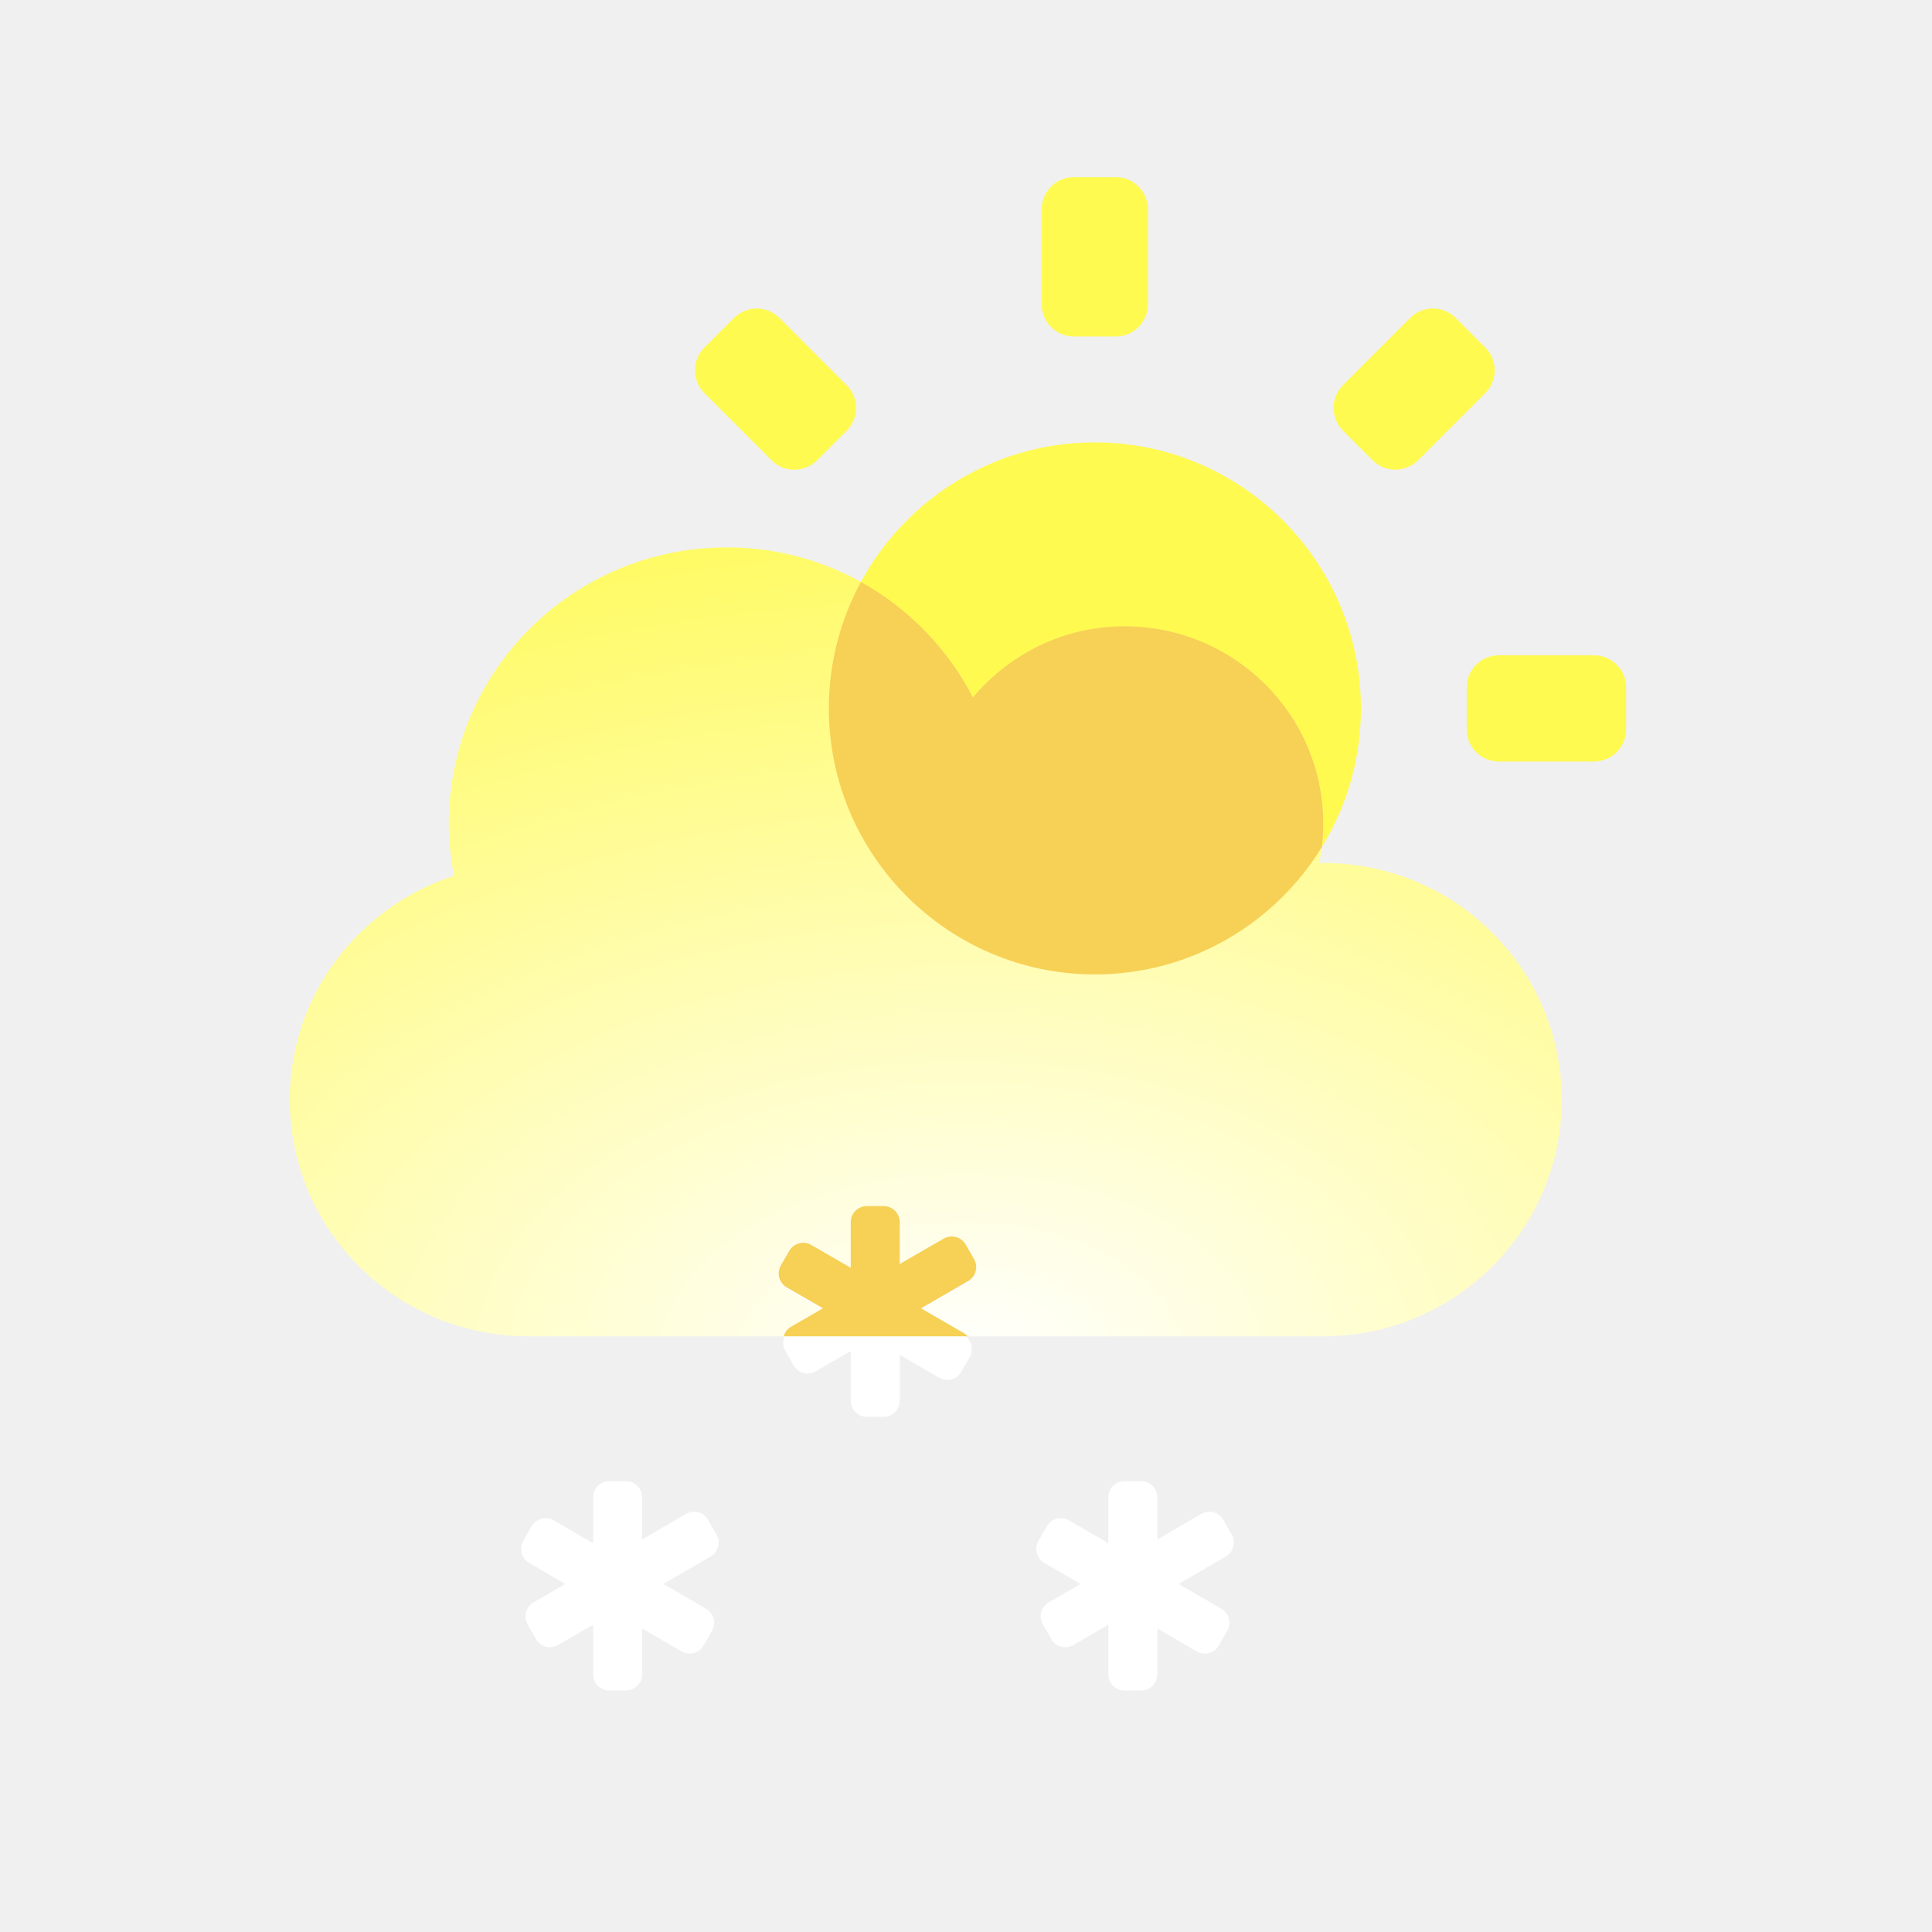
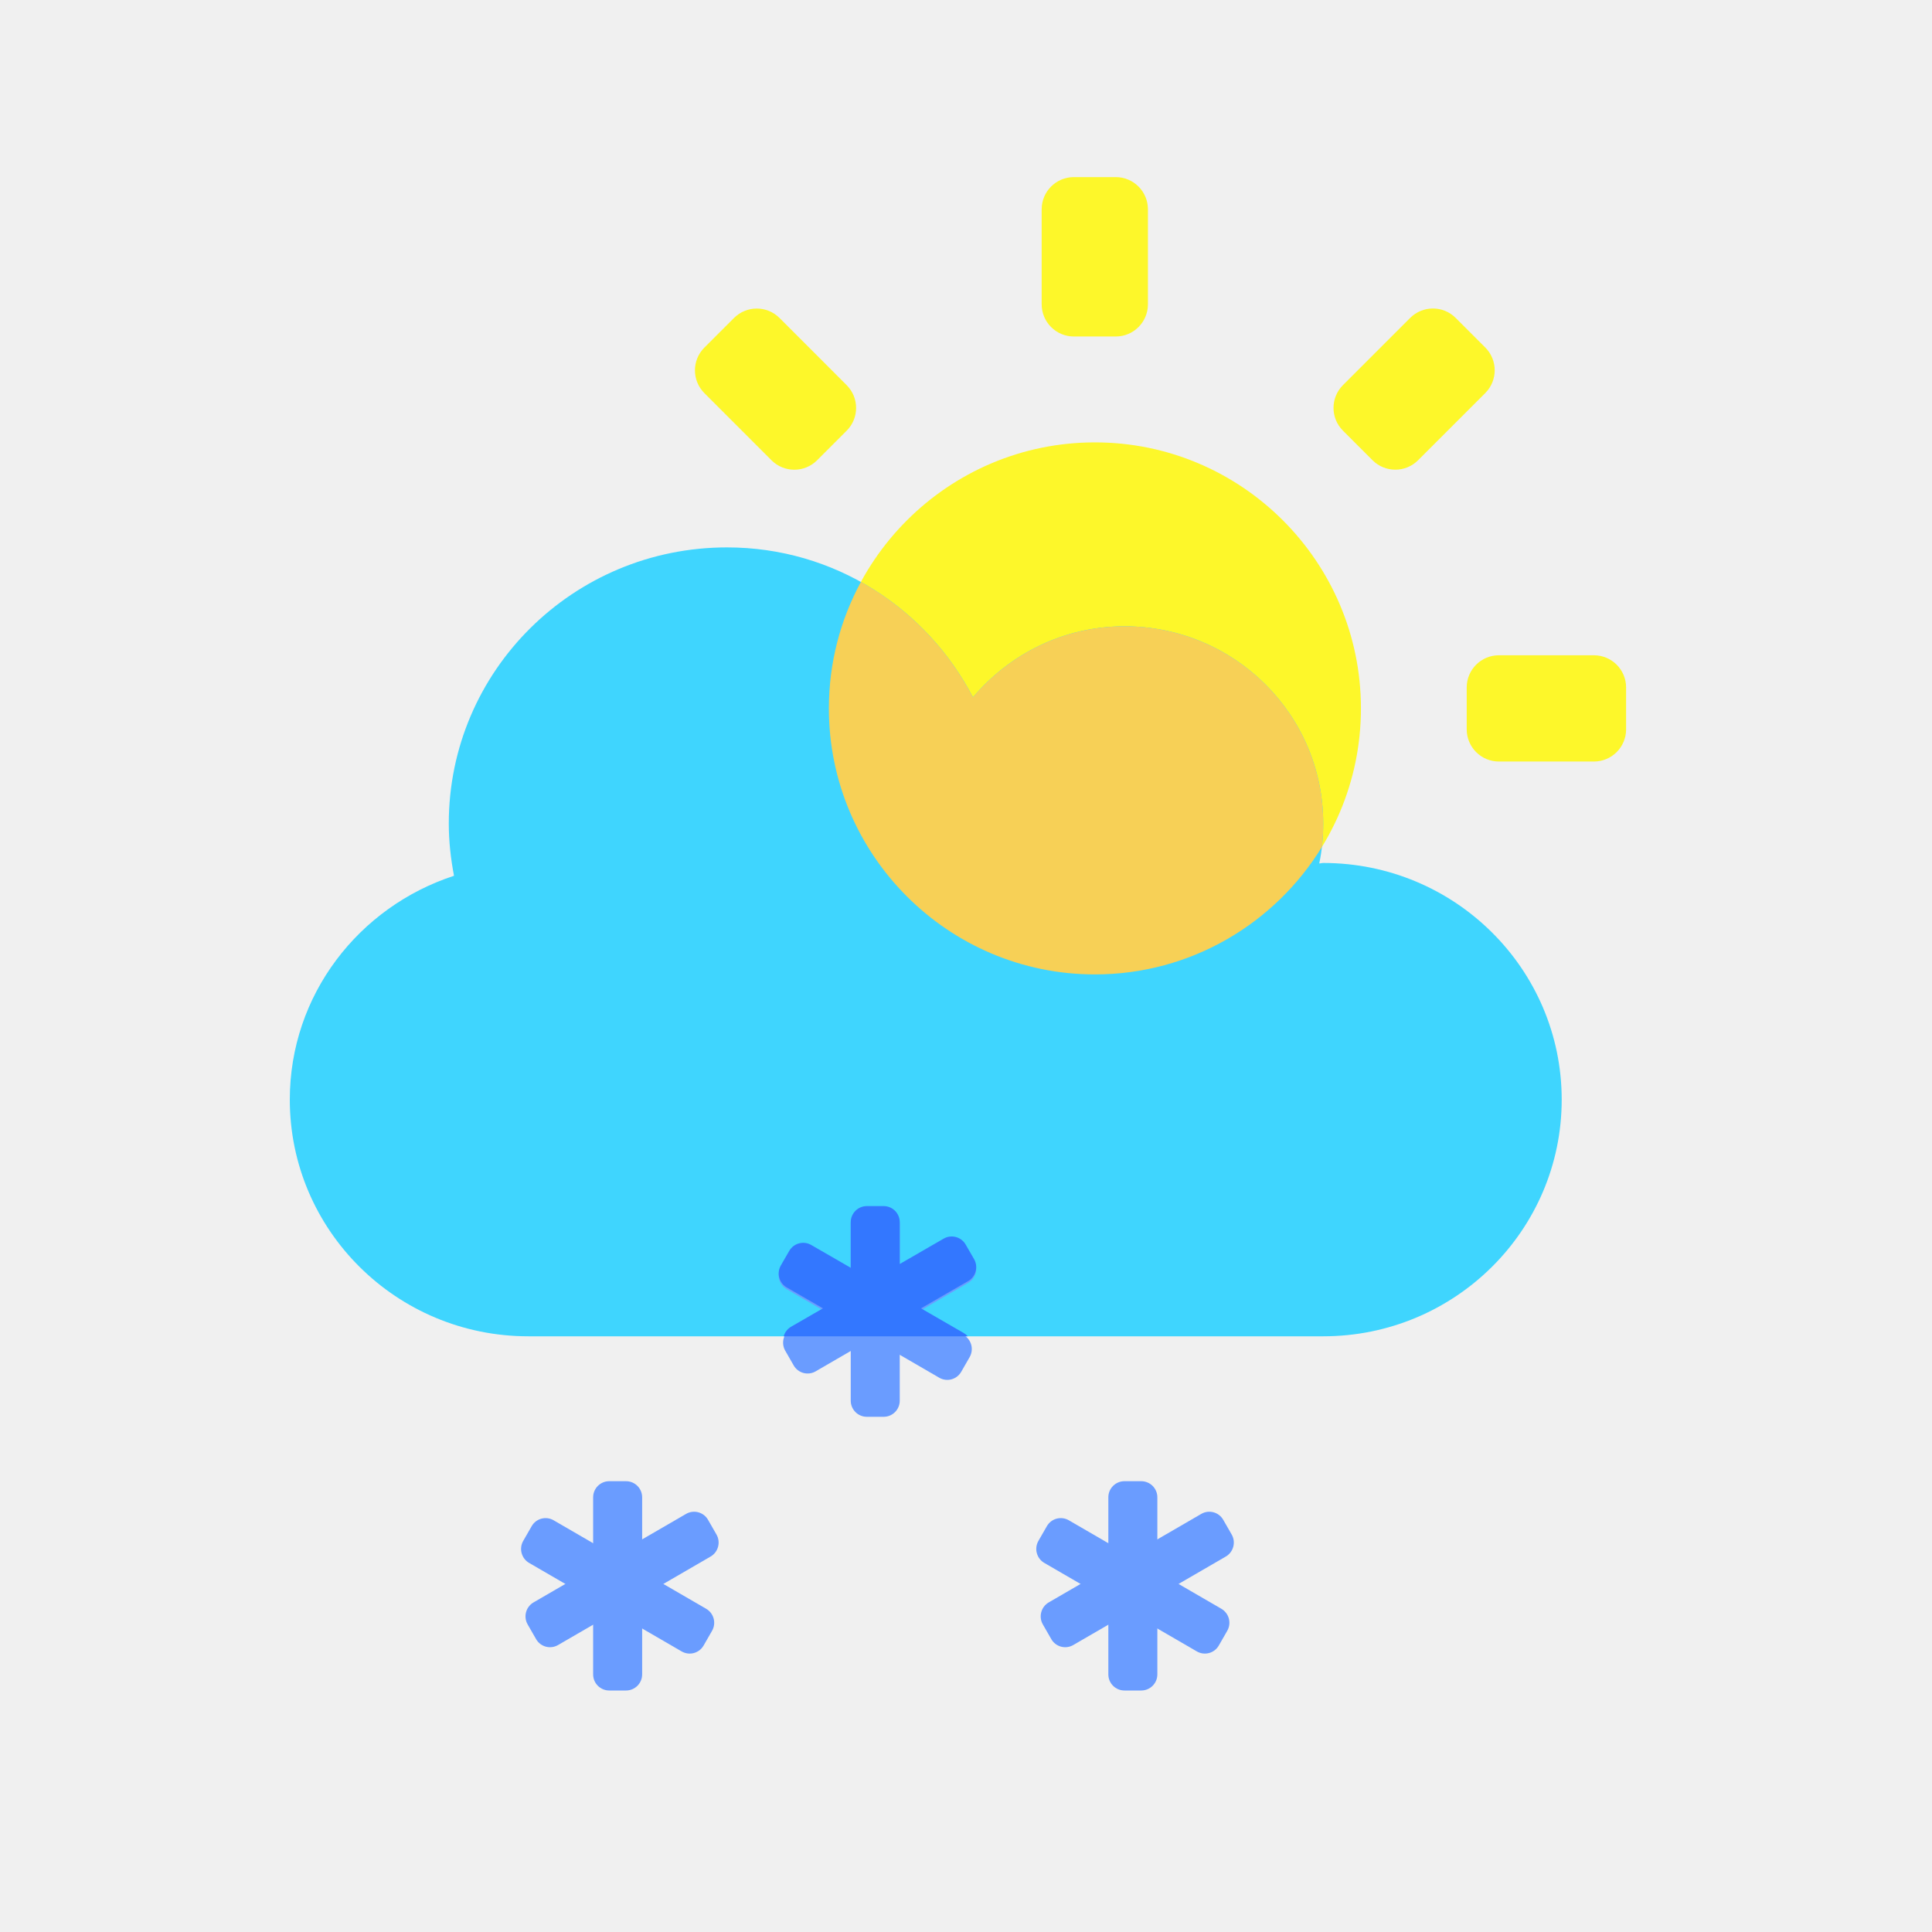
<svg xmlns="http://www.w3.org/2000/svg" width="120" height="120" viewBox="0 0 120 120" fill="none">
-   <path d="M51.483 44C51.483 53.111 58.895 60.523 68.007 60.523C77.118 60.523 84.53 53.111 84.53 44C84.53 34.889 77.118 27.477 68.007 27.477C58.895 27.477 51.483 34.889 51.483 44ZM64.7 13C64.7 11.895 65.595 11 66.7 11H69.3C70.405 11 71.3 11.895 71.3 13V18.9C71.3 20.005 70.405 20.9 69.3 20.9H66.7C65.595 20.9 64.7 20.005 64.7 18.9V13ZM35 42.7C35 41.595 35.895 40.7 37 40.7H42.9C44.005 40.7 44.9 41.595 44.9 42.7V45.3C44.9 46.405 44.005 47.3 42.9 47.3H37C35.895 47.3 35 46.405 35 45.3V42.7ZM91.1 42.7C91.1 41.595 91.995 40.7 93.1 40.7H99C100.105 40.7 101 41.595 101 42.7V45.3C101 46.405 100.105 47.3 99 47.3H93.1C91.995 47.3 91.1 46.405 91.1 45.3V42.7ZM83.413 26.749C82.632 25.968 82.632 24.702 83.413 23.921L87.587 19.747C88.368 18.966 89.634 18.966 90.415 19.747L92.253 21.585C93.034 22.366 93.034 23.632 92.253 24.413L88.079 28.587C87.298 29.368 86.032 29.368 85.251 28.587L83.413 26.749ZM50.75 28.59C49.969 29.371 48.702 29.371 47.921 28.59L43.75 24.417C42.969 23.636 42.969 22.369 43.751 21.588L45.59 19.75C46.372 18.969 47.638 18.97 48.419 19.751L52.589 23.924C53.369 24.705 53.369 25.971 52.588 26.752L50.75 28.59Z" fill="#FFFA50" />
-   <path d="M82.188 53.6C82.095 53.6 82.018 53.631 81.941 53.631C82.11 52.834 82.188 52.008 82.188 51.15C82.188 44.382 76.664 38.9 69.844 38.9C66.048 38.9 62.7 40.63 60.432 43.31C57.562 37.797 51.837 34 45.156 34C35.605 34 27.875 41.672 27.875 51.15C27.875 52.268 27.998 53.34 28.199 54.396C22.29 56.326 18 61.792 18 68.3C18 76.416 24.635 83 32.812 83H82.188C90.365 83 97 76.416 97 68.3C97 60.184 90.365 53.6 82.188 53.6Z" fill="url(#paint0_radial_158_3833)" />
+   <path d="M51.483 44C51.483 53.111 58.895 60.523 68.007 60.523C77.118 60.523 84.53 53.111 84.53 44C84.53 34.889 77.118 27.477 68.007 27.477C58.895 27.477 51.483 34.889 51.483 44ZM64.7 13C64.7 11.895 65.595 11 66.7 11H69.3C70.405 11 71.3 11.895 71.3 13V18.9C71.3 20.005 70.405 20.9 69.3 20.9H66.7C65.595 20.9 64.7 20.005 64.7 18.9V13ZM35 42.7C35 41.595 35.895 40.7 37 40.7H42.9C44.005 40.7 44.9 41.595 44.9 42.7V45.3C44.9 46.405 44.005 47.3 42.9 47.3H37C35.895 47.3 35 46.405 35 45.3V42.7ZM91.1 42.7C91.1 41.595 91.995 40.7 93.1 40.7H99C100.105 40.7 101 41.595 101 42.7V45.3C101 46.405 100.105 47.3 99 47.3H93.1C91.995 47.3 91.1 46.405 91.1 45.3V42.7ZM83.413 26.749C82.632 25.968 82.632 24.702 83.413 23.921L87.587 19.747C88.368 18.966 89.634 18.966 90.415 19.747L92.253 21.585C93.034 22.366 93.034 23.632 92.253 24.413L88.079 28.587C87.298 29.368 86.032 29.368 85.251 28.587L83.413 26.749ZM50.75 28.59C49.969 29.371 48.702 29.371 47.921 28.59L43.75 24.417C42.969 23.636 42.969 22.369 43.751 21.588L45.59 19.75C46.372 18.969 47.638 18.97 48.419 19.751L52.589 23.924C53.369 24.705 53.369 25.971 52.588 26.752L50.75 28.59Z" fill="#FDF72A" />
+   <path d="M82.188 53.6C82.095 53.6 82.018 53.631 81.941 53.631C82.11 52.834 82.188 52.008 82.188 51.15C82.188 44.382 76.664 38.9 69.844 38.9C66.048 38.9 62.7 40.63 60.432 43.31C57.562 37.797 51.837 34 45.156 34C35.605 34 27.875 41.672 27.875 51.15C27.875 52.268 27.998 53.34 28.199 54.396C22.29 56.326 18 61.792 18 68.3C18 76.416 24.635 83 32.812 83H82.188C90.365 83 97 76.416 97 68.3C97 60.184 90.365 53.6 82.188 53.6Z" fill="#3FD5FE" />
  <path fill-rule="evenodd" clip-rule="evenodd" d="M68.007 60.523C58.895 60.523 51.483 53.111 51.483 44C51.483 41.159 52.204 38.483 53.472 36.145C56.439 37.794 58.862 40.295 60.432 43.31C62.7 40.63 66.048 38.9 69.844 38.9C76.664 38.9 82.188 44.382 82.188 51.15C82.188 51.645 82.162 52.131 82.107 52.606C79.201 57.351 73.967 60.523 68.007 60.523Z" fill="#F7D056" />
-   <rect x="52.841" y="75" width="3.044" height="13" rx="1" fill="white" />
-   <rect width="3.055" height="12.952" rx="1" transform="matrix(0.498161 -0.867085 0.86496 0.501841 48 79.5745)" fill="white" />
-   <rect width="3.055" height="12.952" rx="1" transform="matrix(-0.498161 -0.867085 -0.86496 0.501841 61 79.1785)" fill="white" />
-   <path fill-rule="evenodd" clip-rule="evenodd" d="M60.108 83C60.039 82.921 59.955 82.852 59.859 82.796L57.203 81.263L60.134 79.57C60.612 79.294 60.776 78.683 60.5 78.204L59.978 77.3C59.702 76.822 59.09 76.658 58.612 76.934L55.885 78.509V75.912C55.885 75.36 55.437 74.912 54.885 74.912H53.841C53.288 74.912 52.841 75.36 52.841 75.912V78.744L50.388 77.328C49.91 77.052 49.298 77.216 49.022 77.694L48.5 78.598C48.224 79.077 48.388 79.688 48.866 79.964L51.115 81.263L49.141 82.402C48.905 82.539 48.745 82.757 48.678 83H60.108Z" fill="#F7D056" />
-   <rect x="36.841" y="92" width="3.044" height="13" rx="1" fill="white" />
-   <rect width="3.055" height="12.952" rx="1" transform="matrix(0.498161 -0.867085 0.86496 0.501841 32 96.5745)" fill="white" />
-   <rect width="3.055" height="12.952" rx="1" transform="matrix(-0.498161 -0.867085 -0.86496 0.501841 45 96.1785)" fill="white" />
-   <rect x="68.841" y="92" width="3.044" height="13" rx="1" fill="white" />
-   <rect width="3.055" height="12.952" rx="1" transform="matrix(0.498161 -0.867085 0.86496 0.501841 64 96.5745)" fill="white" />
-   <rect width="3.055" height="12.952" rx="1" transform="matrix(-0.498161 -0.867085 -0.86496 0.501841 77 96.1785)" fill="white" />
-   <defs>
-     <radialGradient id="paint0_radial_158_3833" cx="0" cy="0" r="1" gradientUnits="userSpaceOnUse" gradientTransform="translate(59.5 84.5) rotate(-91.4688) scale(58.5192 94.3473)">
-       <stop stop-color="white" />
-       <stop offset="1" stop-color="#FFFA50" />
-     </radialGradient>
-   </defs>
+   <rect x="52.841" y="75" width="3.044" height="13" rx="1" fill="#6A9CFF" />
+   <rect width="3.055" height="12.952" rx="1" transform="matrix(0.498161 -0.867085 0.86496 0.501841 48 79.5745)" fill="#6A9CFF" />
+   <rect width="3.055" height="12.952" rx="1" transform="matrix(-0.498161 -0.867085 -0.86496 0.501841 61 79.1784)" fill="#6A9CFF" />
+   <path fill-rule="evenodd" clip-rule="evenodd" d="M60.108 83C60.039 82.921 59.955 82.852 59.859 82.796L57.203 81.263L60.134 79.57C60.612 79.294 60.776 78.683 60.5 78.204L59.978 77.3C59.702 76.822 59.09 76.658 58.612 76.934L55.885 78.509V75.912C55.885 75.36 55.437 74.912 54.885 74.912H53.841C53.288 74.912 52.841 75.36 52.841 75.912V78.744L50.388 77.328C49.91 77.052 49.298 77.216 49.022 77.694L48.5 78.598C48.224 79.077 48.388 79.688 48.866 79.964L51.115 81.263L49.141 82.402C48.905 82.539 48.745 82.757 48.678 83H60.108Z" fill="#3377FF" />
+   <rect x="36.841" y="92" width="3.044" height="13" rx="1" fill="#6A9CFF" />
+   <rect width="3.055" height="12.952" rx="1" transform="matrix(0.498161 -0.867085 0.86496 0.501841 32 96.5745)" fill="#6A9CFF" />
+   <rect width="3.055" height="12.952" rx="1" transform="matrix(-0.498161 -0.867085 -0.86496 0.501841 45 96.1784)" fill="#6A9CFF" />
+   <rect x="68.841" y="92" width="3.044" height="13" rx="1" fill="#6A9CFF" />
+   <rect width="3.055" height="12.952" rx="1" transform="matrix(0.498161 -0.867085 0.86496 0.501841 64 96.5745)" fill="#6A9CFF" />
+   <rect width="3.055" height="12.952" rx="1" transform="matrix(-0.498161 -0.867085 -0.86496 0.501841 77 96.1784)" fill="#6A9CFF" />
</svg>
